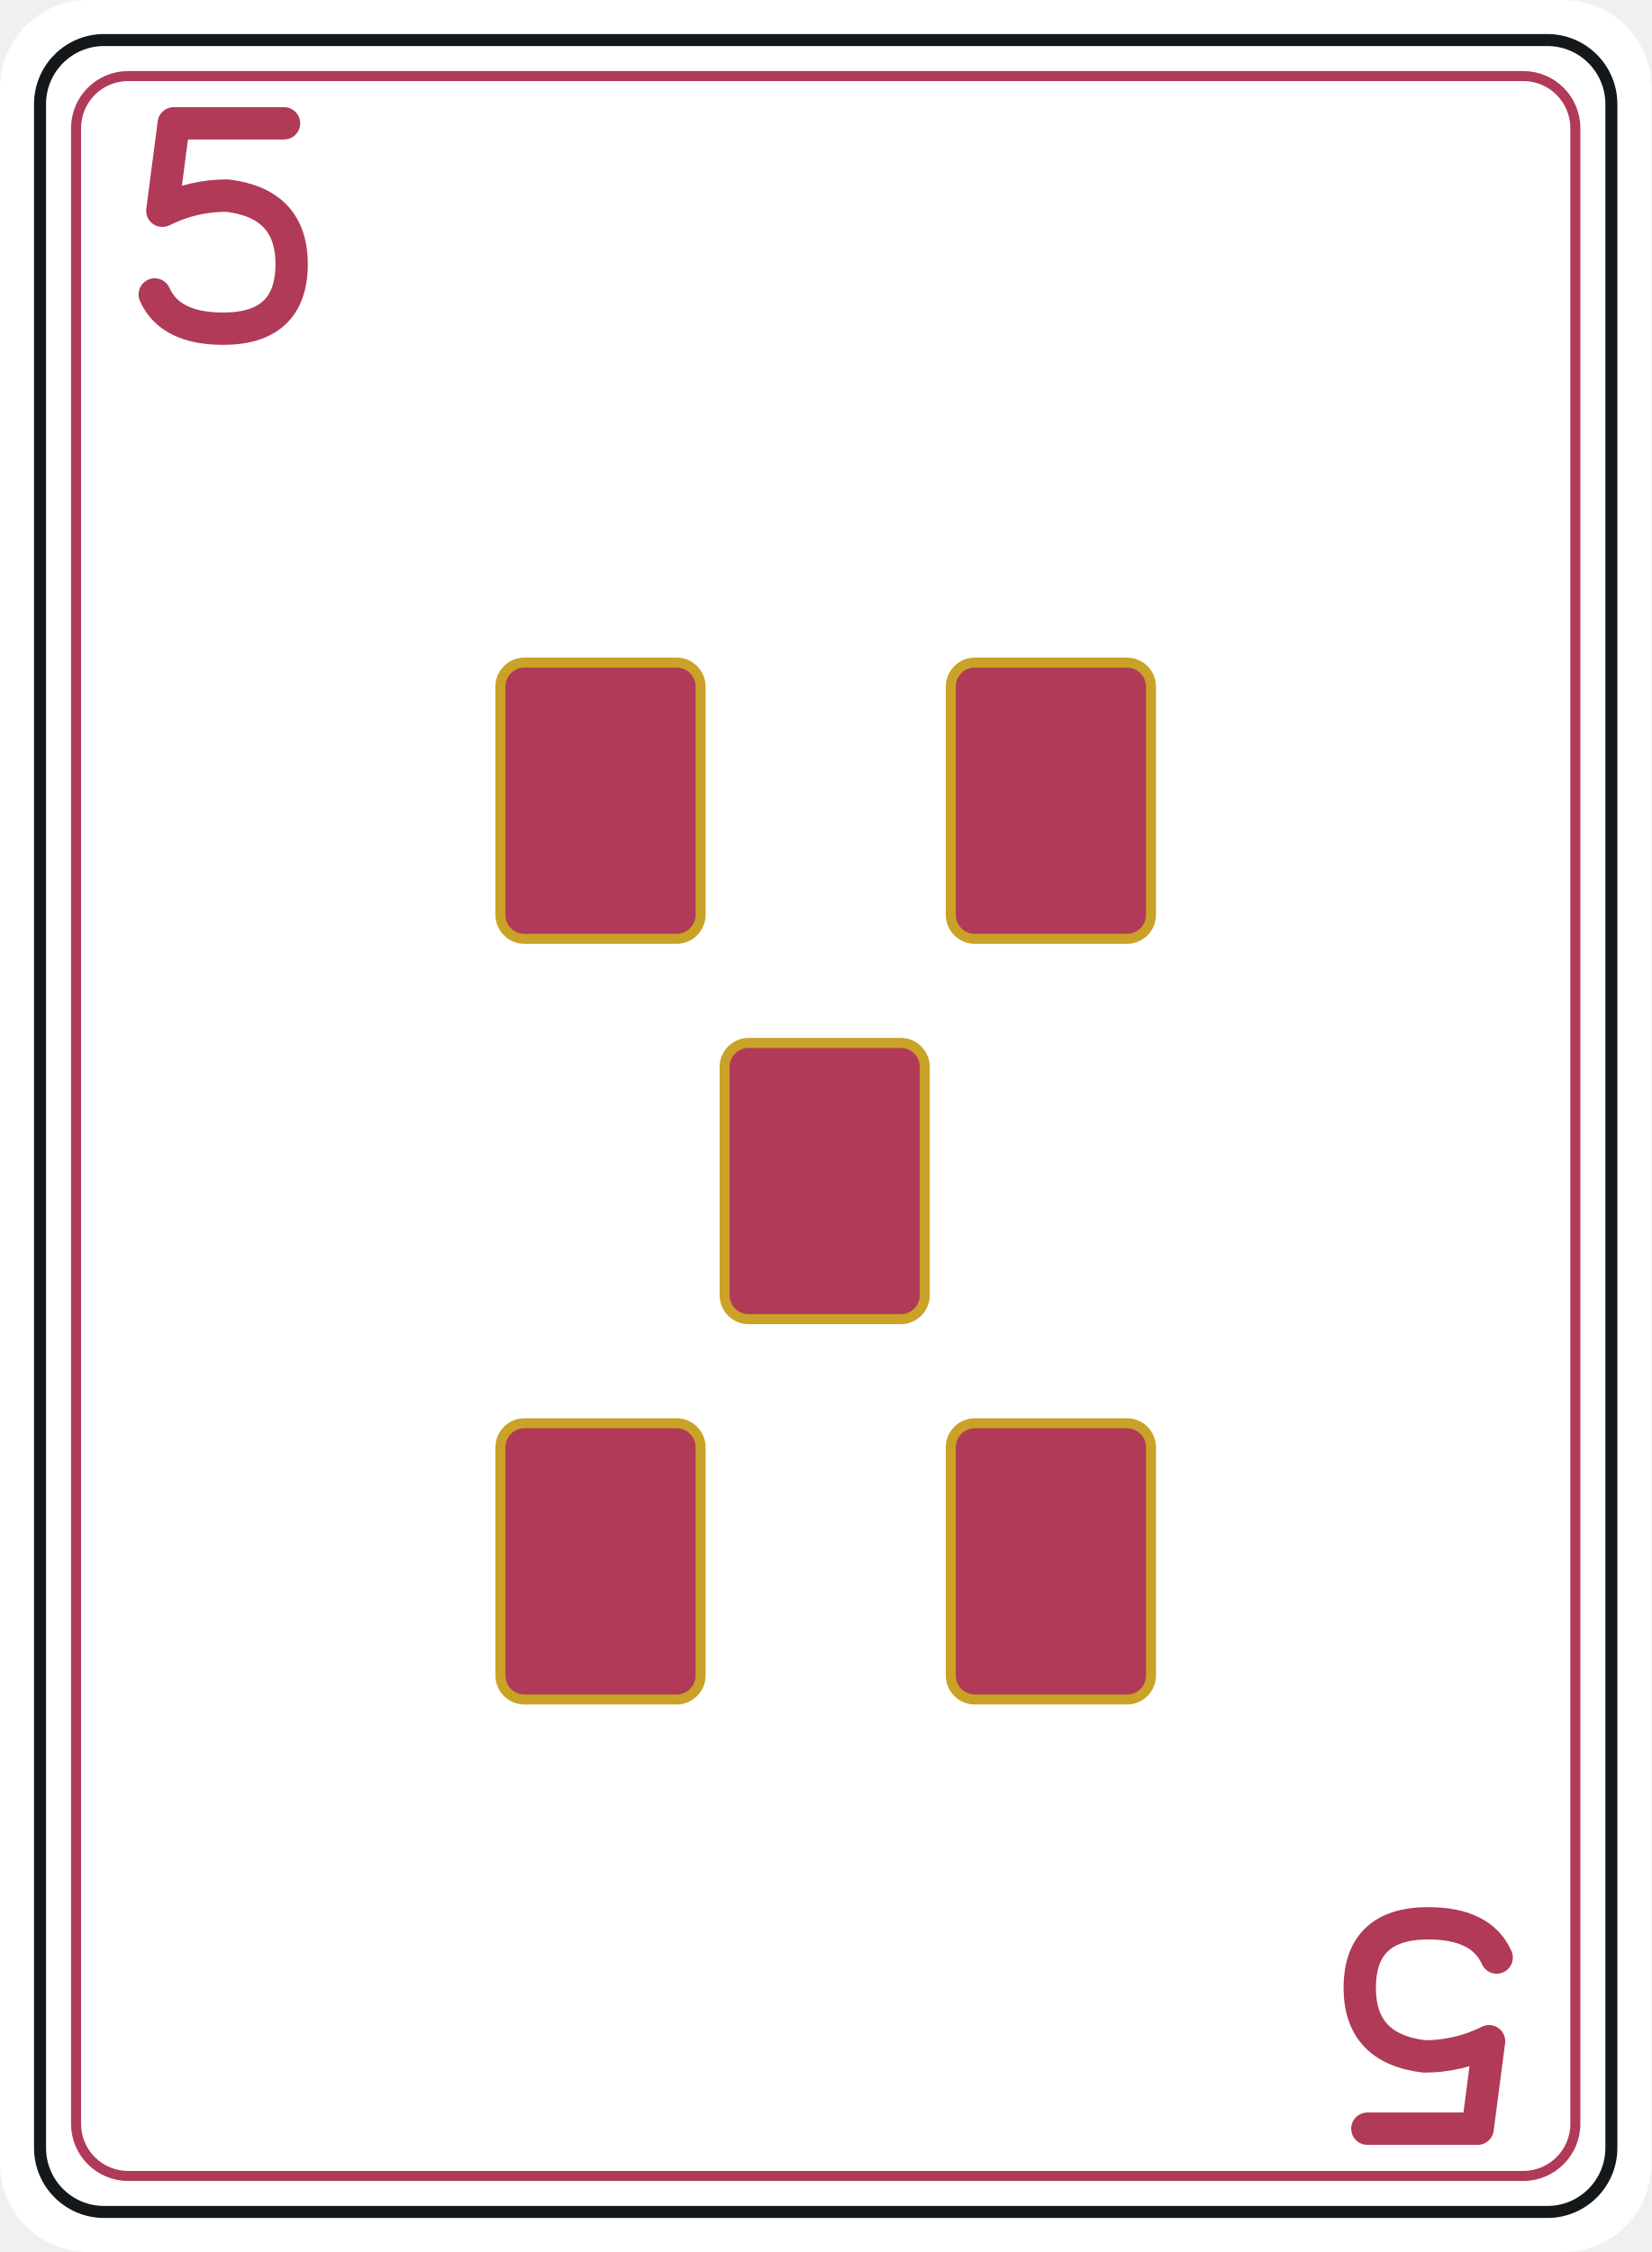
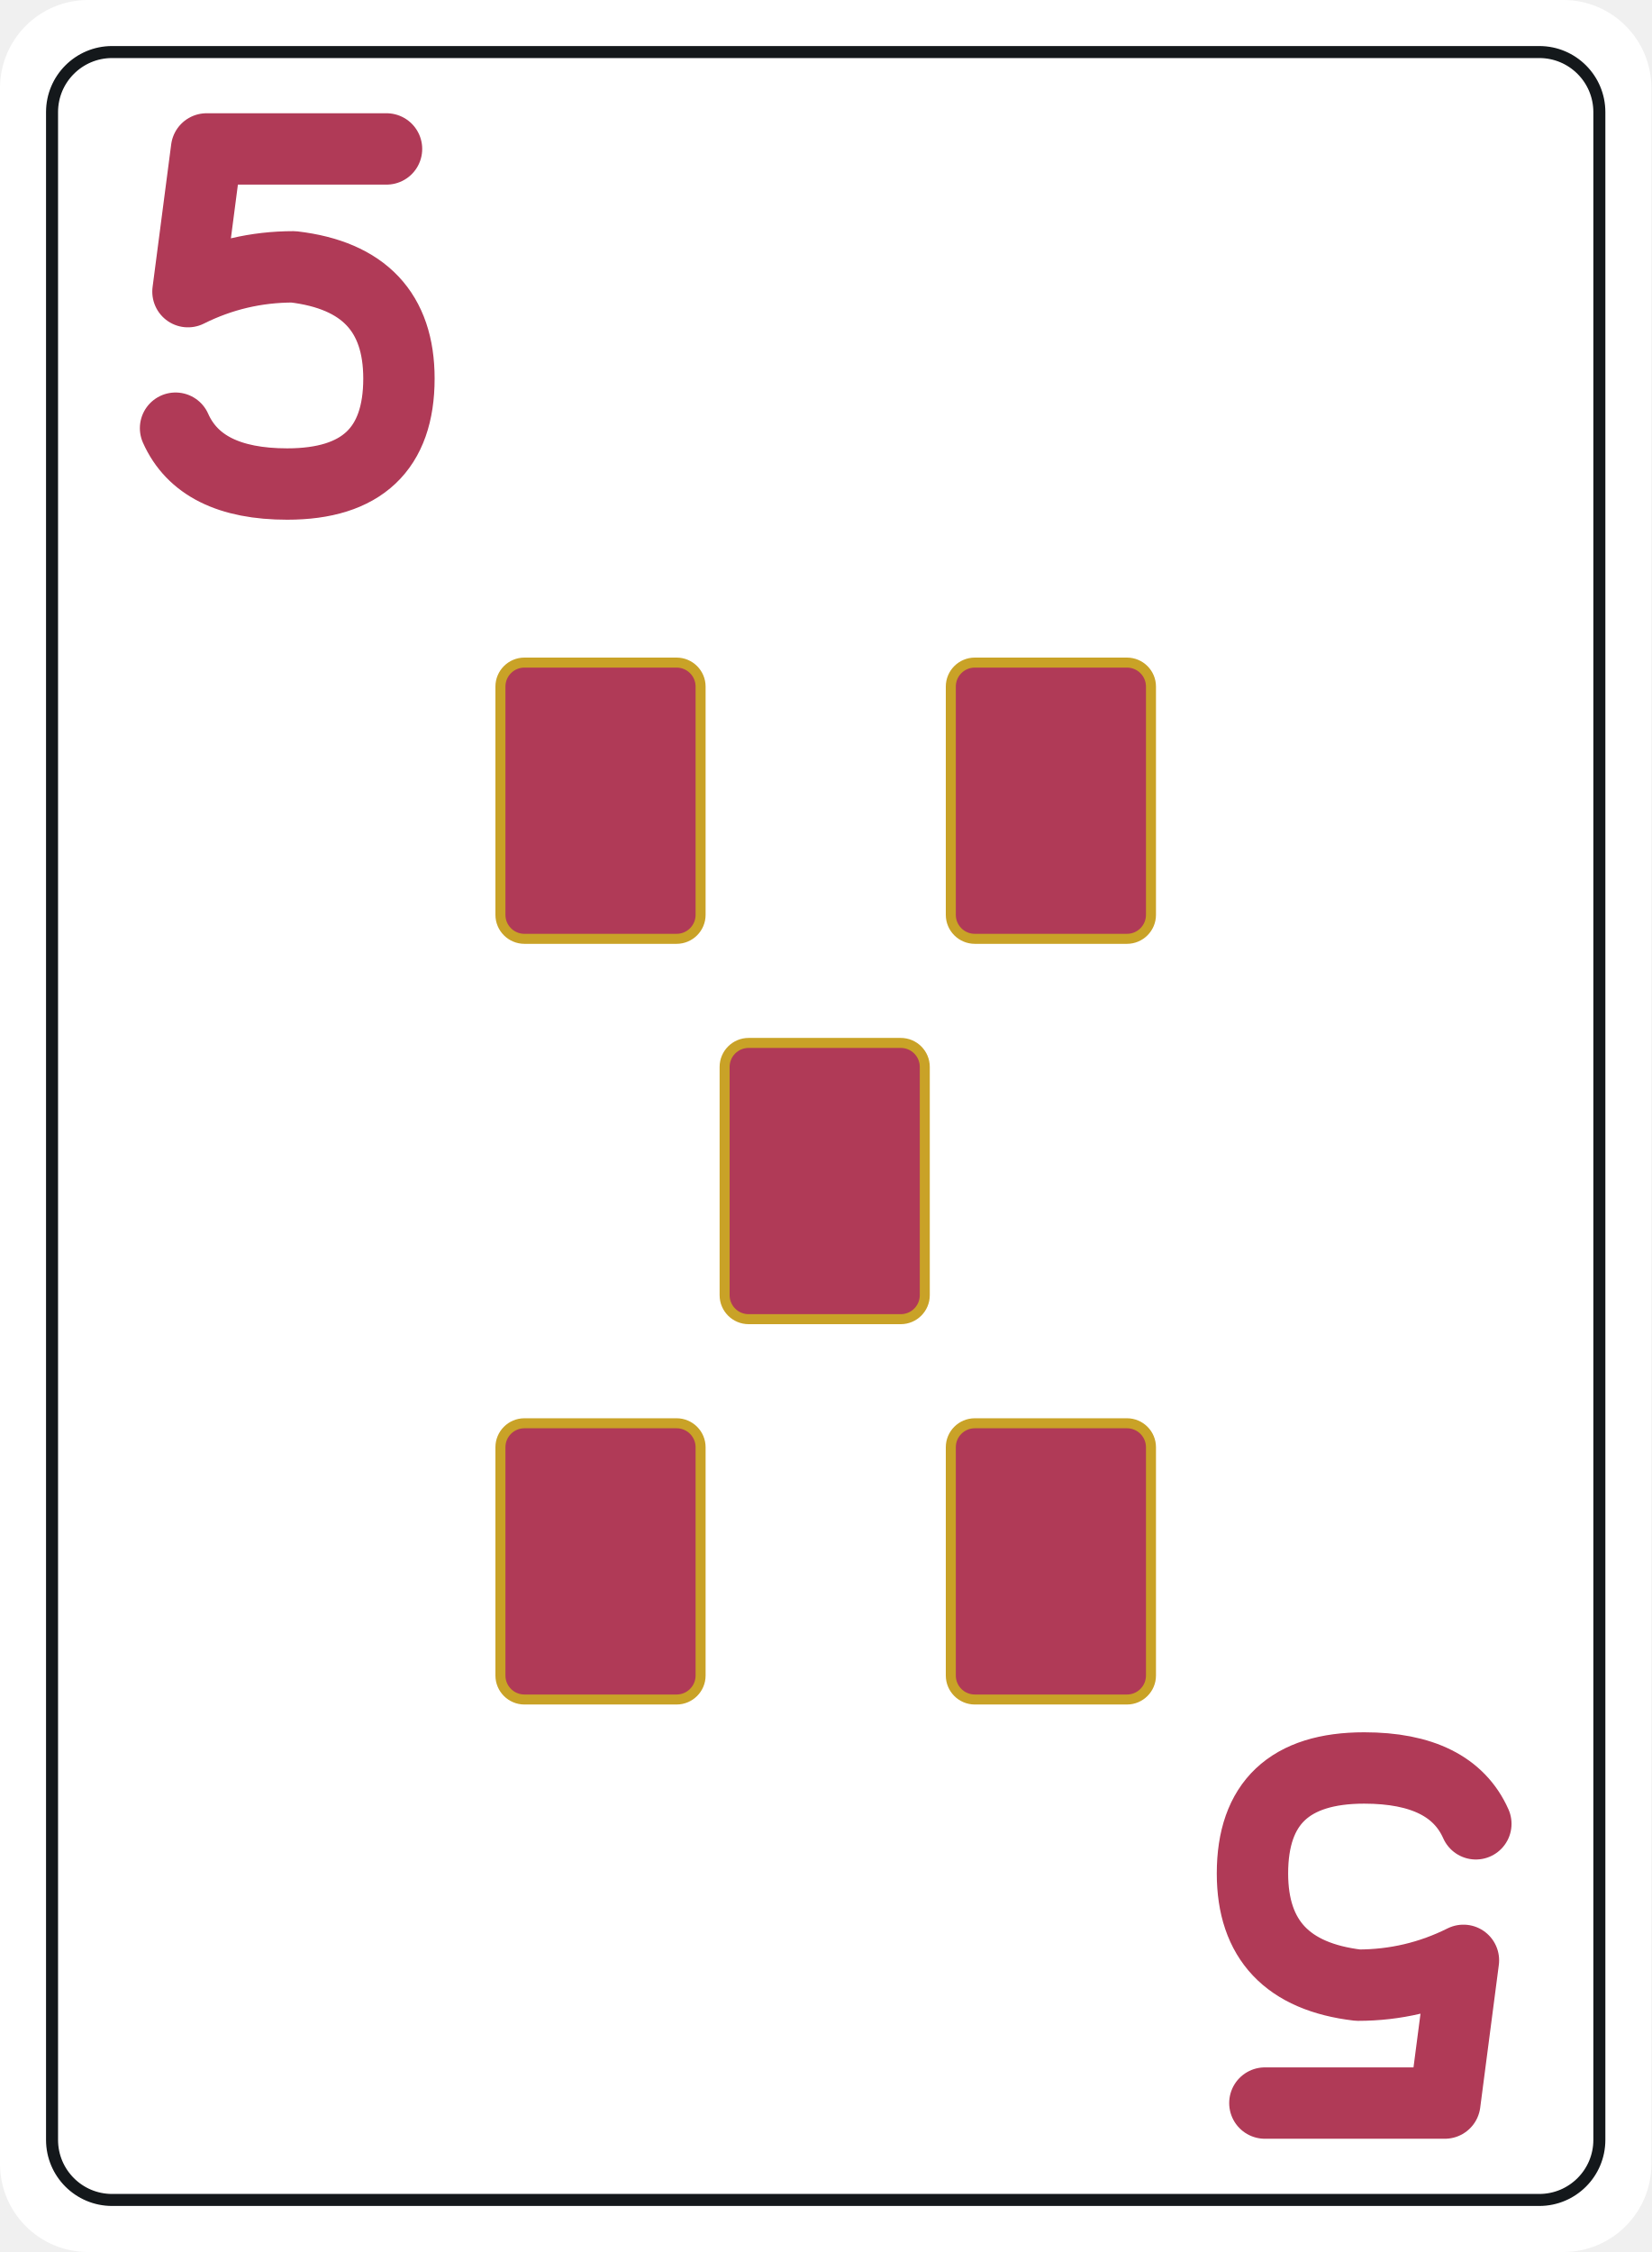
<svg xmlns="http://www.w3.org/2000/svg" viewBox="0 0 825 1125">
  <rect width="825" height="1125" rx="44" fill="#FFFFFF" />
-   <rect x="20" y="20" width="785" height="1085" rx="32" fill="none" stroke="#14181B" stroke-width="6" />
-   <rect x="38" y="38" width="749" height="1049" rx="26" fill="none" stroke="#B03A57" stroke-width="5" />
-   <g transform="translate(64 54) scale(0.95)">
-     <path d="M82 8 L24 8 L18 54 Q34 46 52 46 Q86 50 86 82 Q86 116 50 116 Q22 116 14 98" fill="none" stroke="#B03A57" stroke-width="17" stroke-linecap="round" stroke-linejoin="round" />
+   <rect x="26" y="26" width="773" height="1073" rx="30" fill="none" stroke="#14181B" stroke-width="6" />
+   <g transform="translate(66 62) scale(1.55)">
+     <path d="M82 8 L24 8 L18 54 Q34 46 52 46 Q86 50 86 82 Q86 116 50 116 Q22 116 14 98" fill="none" stroke="#B03A57" stroke-width="23" stroke-linecap="round" stroke-linejoin="round" />
  </g>
  <g transform="rotate(180 412.5 562.5)">
-     <g transform="translate(64 54) scale(0.95)">
-       <path d="M82 8 L24 8 L18 54 Q34 46 52 46 Q86 50 86 82 Q86 116 50 116 Q22 116 14 98" fill="none" stroke="#B03A57" stroke-width="17" stroke-linecap="round" stroke-linejoin="round" />
+     <g transform="translate(66 62) scale(1.55)">
+       <path d="M82 8 L24 8 L18 54 Q34 46 52 46 Q86 50 86 82 Q86 116 50 116 Q22 116 14 98" fill="none" stroke="#B03A57" stroke-width="23" stroke-linecap="round" stroke-linejoin="round" />
    </g>
  </g>
  <rect x="250" y="331" width="100" height="138" rx="12" fill="#B03A57" stroke="#C9A227" stroke-width="5" />
  <rect x="475" y="331" width="100" height="138" rx="12" fill="#B03A57" stroke="#C9A227" stroke-width="5" />
  <rect x="362" y="521" width="100" height="138" rx="12" fill="#B03A57" stroke="#C9A227" stroke-width="5" />
  <rect x="250" y="711" width="100" height="138" rx="12" fill="#B03A57" stroke="#C9A227" stroke-width="5" />
  <rect x="475" y="711" width="100" height="138" rx="12" fill="#B03A57" stroke="#C9A227" stroke-width="5" />
</svg>
